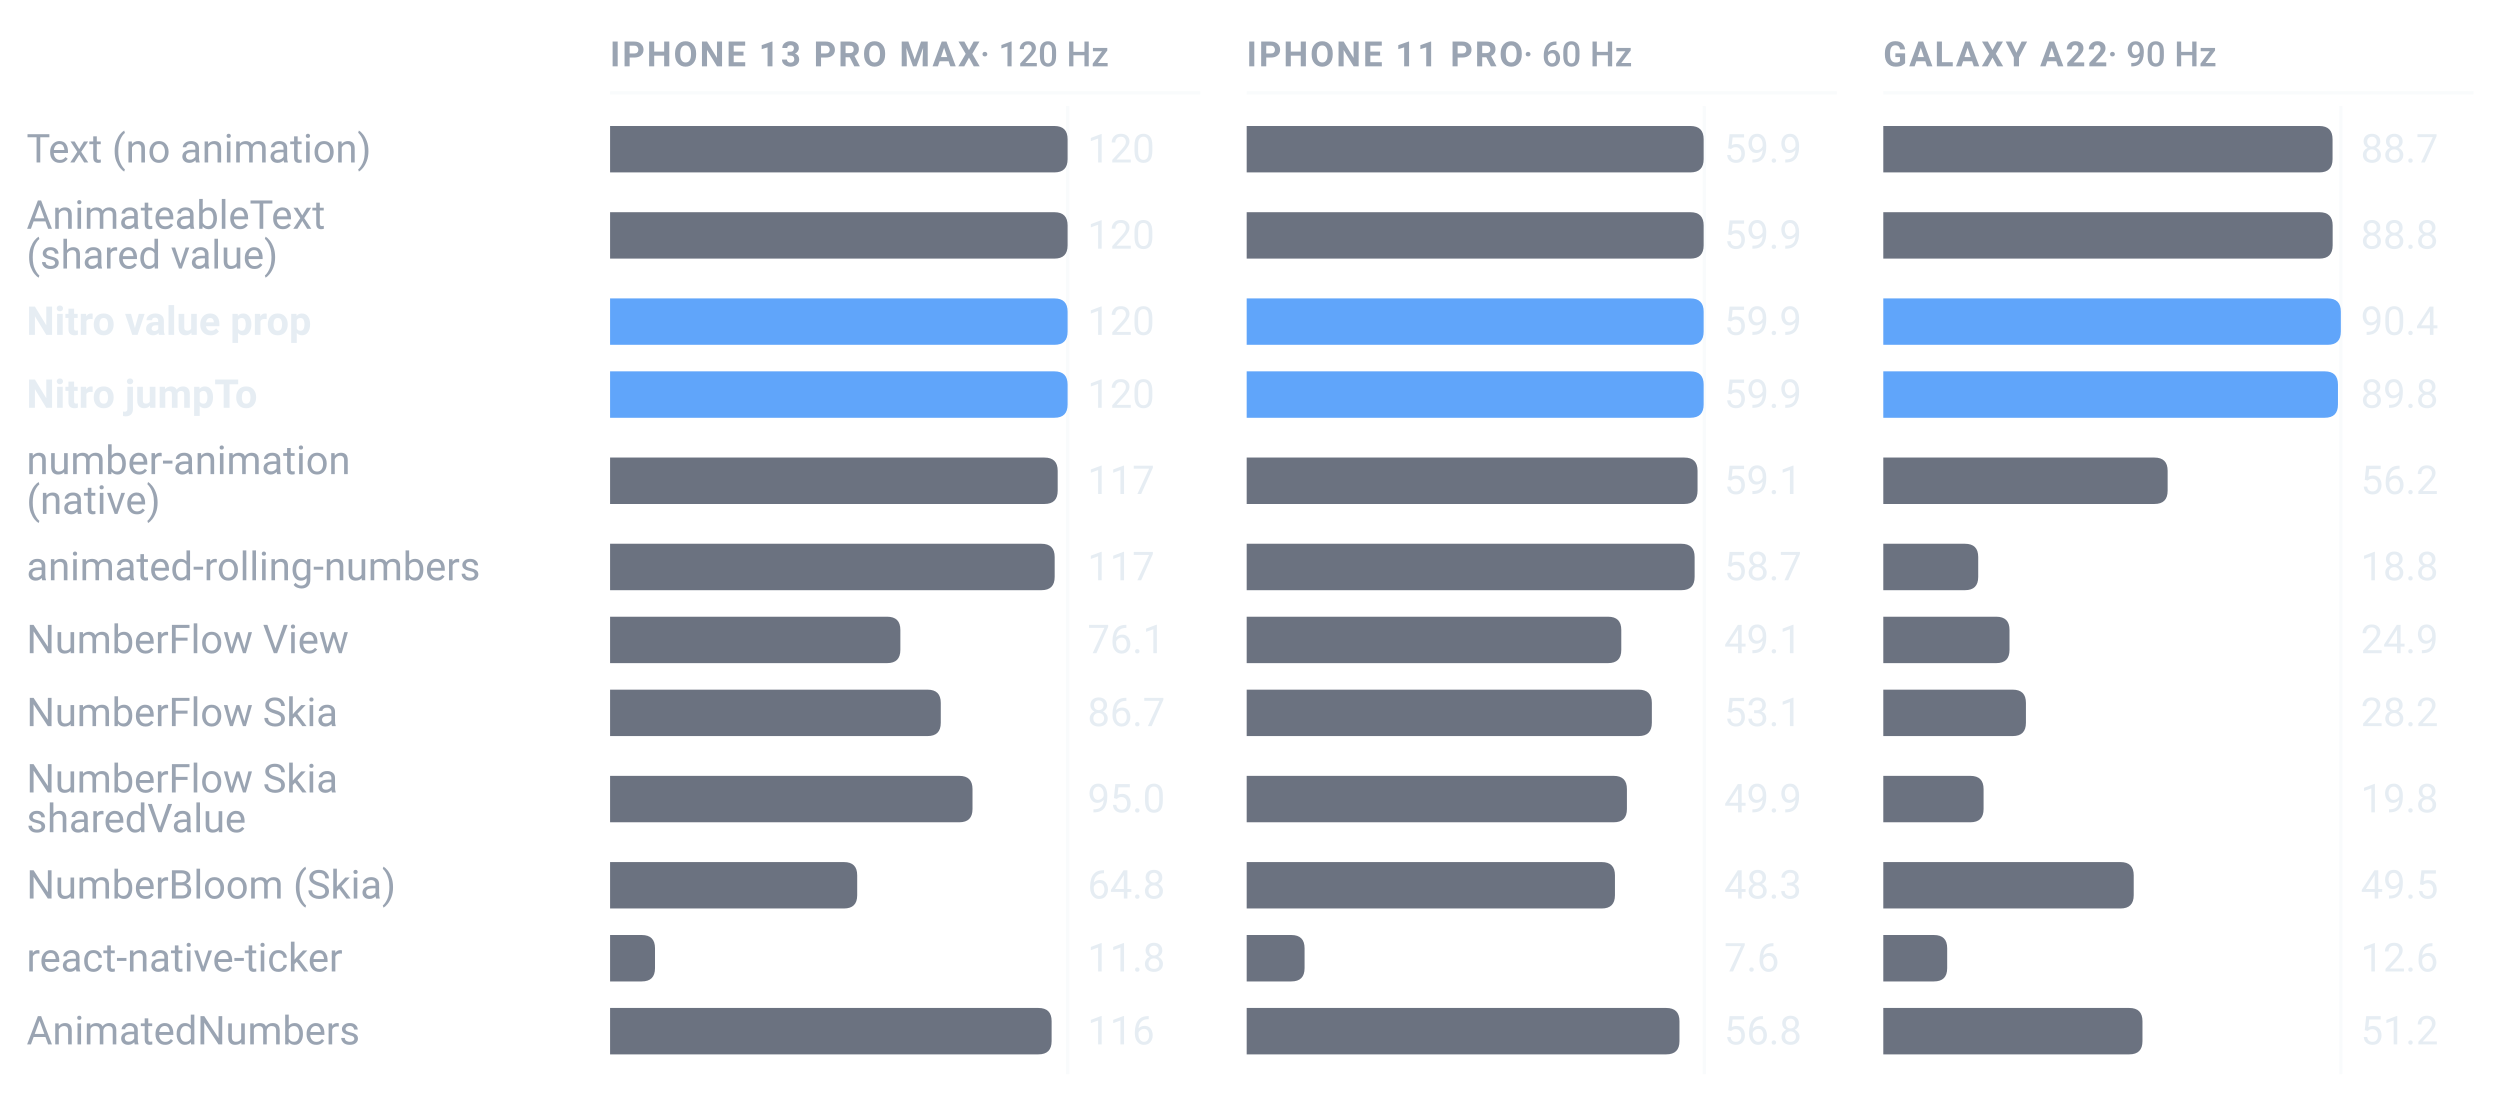
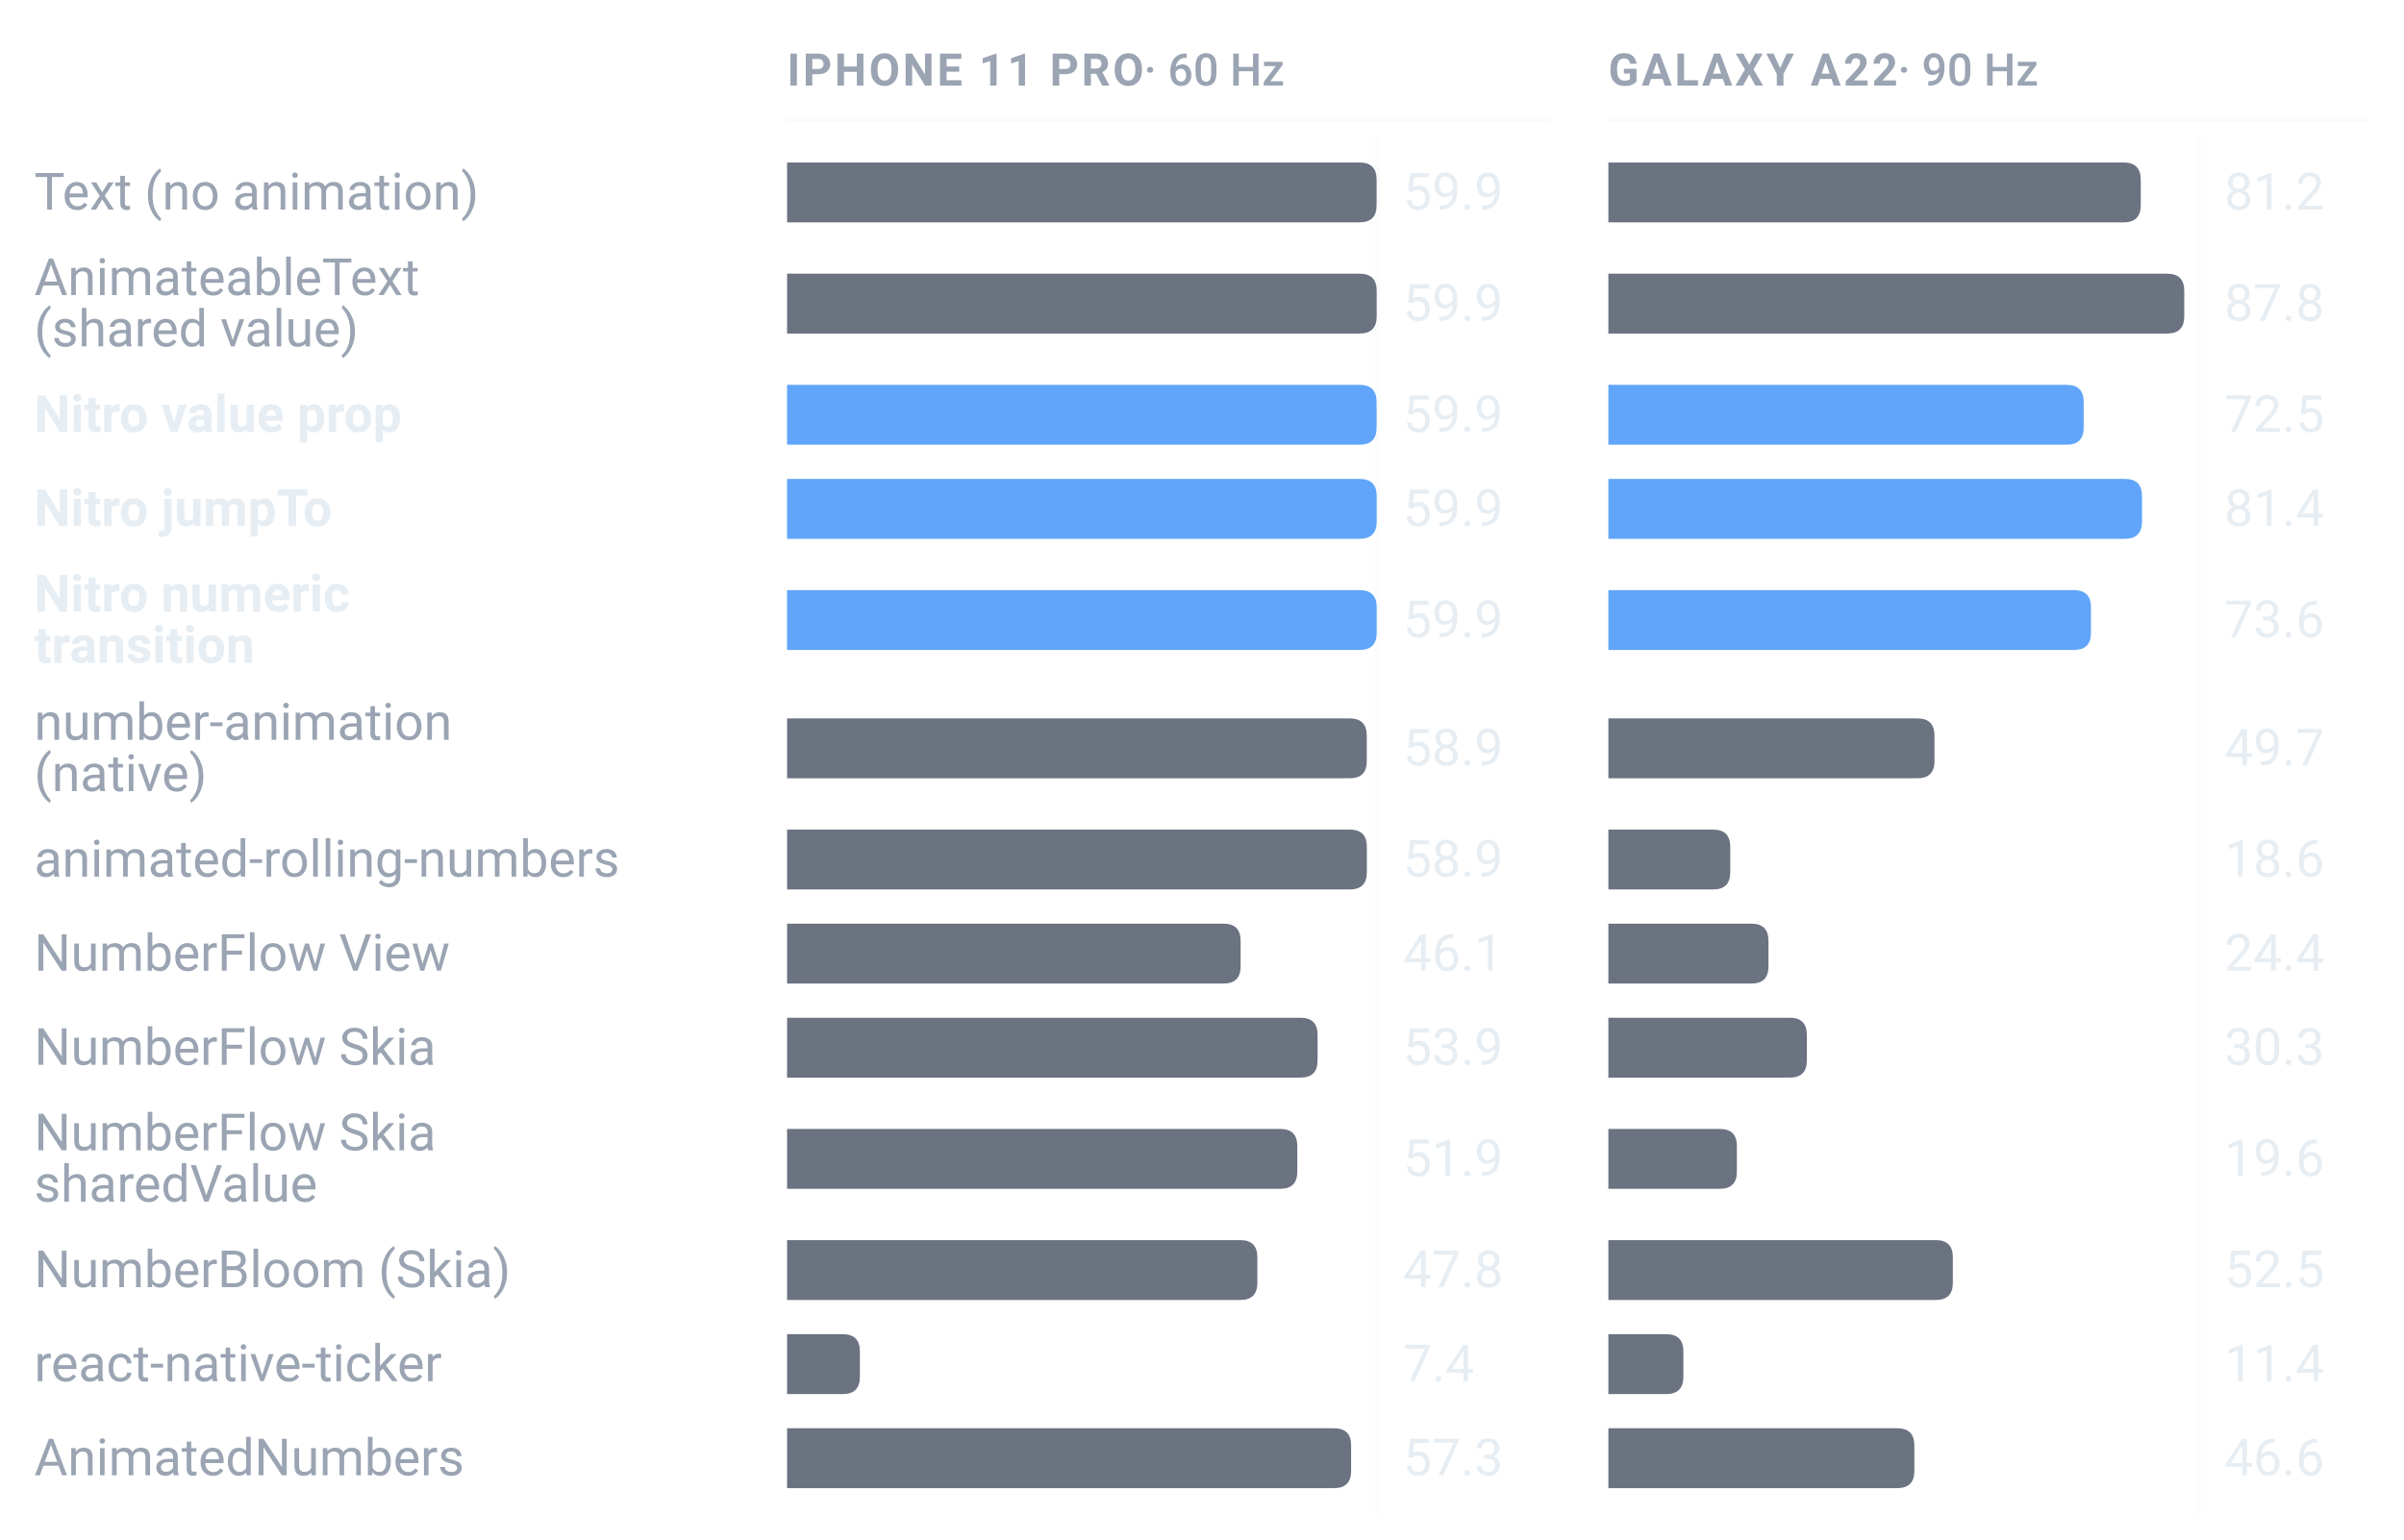
- <svg xmlns="http://www.w3.org/2000/svg" width="754" height="330" viewBox="0 0 754 330" font-family="-apple-system, BlinkMacSystemFont, 'Segoe UI', Roboto, 'Helvetica Neue', Arial, sans-serif" font-size="12">
+ <svg xmlns="http://www.w3.org/2000/svg" width="562" height="360" viewBox="0 0 562 360" font-family="-apple-system, BlinkMacSystemFont, 'Segoe UI', Roboto, 'Helvetica Neue', Arial, sans-serif" font-size="12">
  <style>text{fill:#e6edf3} .m{fill:#9aa4b2} .h{font-size:10.5px;font-weight:650;letter-spacing:.06em;fill:#9aa4b2} .hz{font-weight:500;letter-spacing:0} .o{font-weight:600} .v{font-variant-numeric:tabular-nums}</style>
-   <text class="h" x="184" y="20">IPHONE 13 PRO MAX<tspan class="hz"> · 120 Hz</tspan>
+   <text class="h" x="184" y="20">IPHONE 11 PRO<tspan class="hz"> · 60 Hz</tspan>
  </text>
  <line x1="184" y1="28" x2="362" y2="28" stroke="rgba(230,237,243,0.22)" stroke-width="1" />
-   <line x1="322" y1="32" x2="322" y2="324" stroke="rgba(230,237,243,0.22)" stroke-width="1" />
-   <text class="h" x="376" y="20">IPHONE 11 PRO<tspan class="hz"> · 60 Hz</tspan>
+   <line x1="322" y1="32" x2="322" y2="354" stroke="rgba(230,237,243,0.22)" stroke-width="1" />
+   <text class="h" x="376" y="20">GALAXY A22<tspan class="hz"> · 90 Hz</tspan>
  </text>
  <line x1="376" y1="28" x2="554" y2="28" stroke="rgba(230,237,243,0.22)" stroke-width="1" />
-   <line x1="514" y1="32" x2="514" y2="324" stroke="rgba(230,237,243,0.22)" stroke-width="1" />
-   <text class="h" x="568" y="20">GALAXY A22<tspan class="hz"> · 90 Hz</tspan>
+   <line x1="514" y1="32" x2="514" y2="354" stroke="rgba(230,237,243,0.22)" stroke-width="1" />
+   <text class="m" x="8" y="49">Text (no animation)</text>
+   <path fill="#6b7280" d="M184 38 H317.82 Q321.82 38 321.82 42 V48 Q321.82 52 317.82 52 H184 Z">
+     <animate attributeName="d" from="M184 38 H184 Q184 38 184 38 V52 Q184 52 184 52 H184 Z" to="M184 38 H317.82 Q321.82 38 321.82 42 V48 Q321.82 52 317.82 52 H184 Z" dur="0.8s" begin="0.00s" fill="freeze" calcMode="spline" keySplines="0.2 0.7 0.2 1" />
+   </path>
+   <text class="v" x="328" y="49">59.9<animate attributeName="opacity" from="0" to="1" dur="0.5s" begin="0.00s" fill="freeze" />
  </text>
-   <line x1="568" y1="28" x2="746" y2="28" stroke="rgba(230,237,243,0.22)" stroke-width="1" />
-   <line x1="706" y1="32" x2="706" y2="324" stroke="rgba(230,237,243,0.22)" stroke-width="1" />
-   <text class="m" x="8" y="49">Text (no animation)</text>
-   <path fill="#6b7280" d="M184 38 H317.99 Q321.99 38 321.99 42 V48 Q321.99 52 317.99 52 H184 Z">
-     <animate attributeName="d" from="M184 38 H184 Q184 38 184 38 V52 Q184 52 184 52 H184 Z" to="M184 38 H317.99 Q321.99 38 321.99 42 V48 Q321.99 52 317.99 52 H184 Z" dur="0.8s" begin="0.00s" fill="freeze" calcMode="spline" keySplines="0.2 0.7 0.2 1" />
+   <path fill="#6b7280" d="M376 38 H496.46 Q500.46 38 500.46 42 V48 Q500.46 52 496.46 52 H376 Z">
+     <animate attributeName="d" from="M376 38 H376 Q376 38 376 38 V52 Q376 52 376 52 H376 Z" to="M376 38 H496.46 Q500.46 38 500.46 42 V48 Q500.46 52 496.46 52 H376 Z" dur="0.8s" begin="0.00s" fill="freeze" calcMode="spline" keySplines="0.2 0.7 0.2 1" />
  </path>
-   <text class="v" x="328" y="49">120<animate attributeName="opacity" from="0" to="1" dur="0.5s" begin="0.00s" fill="freeze" />
-   </text>
-   <path fill="#6b7280" d="M376 38 H509.82 Q513.82 38 513.82 42 V48 Q513.82 52 509.82 52 H376 Z">
-     <animate attributeName="d" from="M376 38 H376 Q376 38 376 38 V52 Q376 52 376 52 H376 Z" to="M376 38 H509.82 Q513.82 38 513.82 42 V48 Q513.82 52 509.82 52 H376 Z" dur="0.8s" begin="0.00s" fill="freeze" calcMode="spline" keySplines="0.2 0.7 0.2 1" />
-   </path>
-   <text class="v" x="520" y="49">59.9<animate attributeName="opacity" from="0" to="1" dur="0.5s" begin="0.00s" fill="freeze" />
-   </text>
-   <path fill="#6b7280" d="M568 38 H699.5 Q703.5 38 703.5 42 V48 Q703.5 52 699.5 52 H568 Z">
-     <animate attributeName="d" from="M568 38 H568 Q568 38 568 38 V52 Q568 52 568 52 H568 Z" to="M568 38 H699.5 Q703.5 38 703.5 42 V48 Q703.5 52 699.5 52 H568 Z" dur="0.8s" begin="0.00s" fill="freeze" calcMode="spline" keySplines="0.2 0.7 0.2 1" />
-   </path>
-   <text class="v" x="712" y="49">88.7<animate attributeName="opacity" from="0" to="1" dur="0.5s" begin="0.00s" fill="freeze" />
+   <text class="v" x="520" y="49">81.2<animate attributeName="opacity" from="0" to="1" dur="0.5s" begin="0.00s" fill="freeze" />
  </text>
  <text class="m" x="8" y="69">AnimateableText<tspan x="8" dy="12">(shared value)</tspan>
  </text>
-   <path fill="#6b7280" d="M184 64 H317.99 Q321.99 64 321.99 68 V74 Q321.99 78 317.99 78 H184 Z">
-     <animate attributeName="d" from="M184 64 H184 Q184 64 184 64 V78 Q184 78 184 78 H184 Z" to="M184 64 H317.99 Q321.99 64 321.99 68 V74 Q321.99 78 317.99 78 H184 Z" dur="0.8s" begin="0.04s" fill="freeze" calcMode="spline" keySplines="0.2 0.7 0.2 1" />
+   <path fill="#6b7280" d="M184 64 H317.84 Q321.84 64 321.84 68 V74 Q321.84 78 317.84 78 H184 Z">
+     <animate attributeName="d" from="M184 64 H184 Q184 64 184 64 V78 Q184 78 184 78 H184 Z" to="M184 64 H317.84 Q321.84 64 321.84 68 V74 Q321.84 78 317.84 78 H184 Z" dur="0.8s" begin="0.04s" fill="freeze" calcMode="spline" keySplines="0.2 0.7 0.2 1" />
  </path>
-   <text class="v" x="328" y="75">120<animate attributeName="opacity" from="0" to="1" dur="0.5s" begin="0.04s" fill="freeze" />
+   <text class="v" x="328" y="75">59.9<animate attributeName="opacity" from="0" to="1" dur="0.5s" begin="0.04s" fill="freeze" />
  </text>
-   <path fill="#6b7280" d="M376 64 H509.82 Q513.82 64 513.82 68 V74 Q513.82 78 509.82 78 H376 Z">
-     <animate attributeName="d" from="M376 64 H376 Q376 64 376 64 V78 Q376 78 376 78 H376 Z" to="M376 64 H509.82 Q513.82 64 513.82 68 V74 Q513.82 78 509.82 78 H376 Z" dur="0.8s" begin="0.04s" fill="freeze" calcMode="spline" keySplines="0.2 0.7 0.2 1" />
+   <path fill="#6b7280" d="M376 64 H506.63 Q510.63 64 510.63 68 V74 Q510.63 78 506.63 78 H376 Z">
+     <animate attributeName="d" from="M376 64 H376 Q376 64 376 64 V78 Q376 78 376 78 H376 Z" to="M376 64 H506.63 Q510.63 64 510.63 68 V74 Q510.63 78 506.63 78 H376 Z" dur="0.8s" begin="0.04s" fill="freeze" calcMode="spline" keySplines="0.2 0.7 0.2 1" />
  </path>
-   <text class="v" x="520" y="75">59.9<animate attributeName="opacity" from="0" to="1" dur="0.5s" begin="0.04s" fill="freeze" />
-   </text>
-   <path fill="#6b7280" d="M568 64 H699.53 Q703.53 64 703.53 68 V74 Q703.53 78 699.53 78 H568 Z">
-     <animate attributeName="d" from="M568 64 H568 Q568 64 568 64 V78 Q568 78 568 78 H568 Z" to="M568 64 H699.53 Q703.53 64 703.53 68 V74 Q703.53 78 699.53 78 H568 Z" dur="0.8s" begin="0.04s" fill="freeze" calcMode="spline" keySplines="0.2 0.7 0.2 1" />
-   </path>
-   <text class="v" x="712" y="75">88.8<animate attributeName="opacity" from="0" to="1" dur="0.5s" begin="0.04s" fill="freeze" />
+   <text class="v" x="520" y="75">87.8<animate attributeName="opacity" from="0" to="1" dur="0.5s" begin="0.04s" fill="freeze" />
  </text>
  <text class="o" x="8" y="101">Nitro value prop</text>
-   <path fill="#60a5fa" d="M184 90 H317.99 Q321.99 90 321.99 94 V100 Q321.99 104 317.99 104 H184 Z">
-     <animate attributeName="d" from="M184 90 H184 Q184 90 184 90 V104 Q184 104 184 104 H184 Z" to="M184 90 H317.99 Q321.99 90 321.99 94 V100 Q321.99 104 317.99 104 H184 Z" dur="0.8s" begin="0.08s" fill="freeze" calcMode="spline" keySplines="0.2 0.7 0.2 1" />
+   <path fill="#60a5fa" d="M184 90 H317.82 Q321.82 90 321.82 94 V100 Q321.82 104 317.82 104 H184 Z">
+     <animate attributeName="d" from="M184 90 H184 Q184 90 184 90 V104 Q184 104 184 104 H184 Z" to="M184 90 H317.82 Q321.82 90 321.82 94 V100 Q321.82 104 317.82 104 H184 Z" dur="0.8s" begin="0.08s" fill="freeze" calcMode="spline" keySplines="0.2 0.7 0.2 1" />
  </path>
-   <text class="v" x="328" y="101">120<animate attributeName="opacity" from="0" to="1" dur="0.5s" begin="0.08s" fill="freeze" />
+   <text class="v" x="328" y="101">59.9<animate attributeName="opacity" from="0" to="1" dur="0.5s" begin="0.08s" fill="freeze" />
  </text>
-   <path fill="#60a5fa" d="M376 90 H509.82 Q513.82 90 513.82 94 V100 Q513.82 104 509.82 104 H376 Z">
-     <animate attributeName="d" from="M376 90 H376 Q376 90 376 90 V104 Q376 104 376 104 H376 Z" to="M376 90 H509.82 Q513.82 90 513.82 94 V100 Q513.82 104 509.82 104 H376 Z" dur="0.8s" begin="0.08s" fill="freeze" calcMode="spline" keySplines="0.2 0.7 0.2 1" />
+   <path fill="#60a5fa" d="M376 90 H483.12 Q487.12 90 487.12 94 V100 Q487.12 104 483.12 104 H376 Z">
+     <animate attributeName="d" from="M376 90 H376 Q376 90 376 90 V104 Q376 104 376 104 H376 Z" to="M376 90 H483.12 Q487.12 90 487.12 94 V100 Q487.12 104 483.12 104 H376 Z" dur="0.8s" begin="0.08s" fill="freeze" calcMode="spline" keySplines="0.2 0.7 0.2 1" />
  </path>
-   <text class="v" x="520" y="101">59.9<animate attributeName="opacity" from="0" to="1" dur="0.5s" begin="0.08s" fill="freeze" />
-   </text>
-   <path fill="#60a5fa" d="M568 90 H702 Q706 90 706 94 V100 Q706 104 702 104 H568 Z">
-     <animate attributeName="d" from="M568 90 H568 Q568 90 568 90 V104 Q568 104 568 104 H568 Z" to="M568 90 H702 Q706 90 706 94 V100 Q706 104 702 104 H568 Z" dur="0.8s" begin="0.08s" fill="freeze" calcMode="spline" keySplines="0.2 0.7 0.2 1" />
-   </path>
-   <text class="v" x="712" y="101">90.4<animate attributeName="opacity" from="0" to="1" dur="0.5s" begin="0.08s" fill="freeze" />
+   <text class="v" x="520" y="101">72.5<animate attributeName="opacity" from="0" to="1" dur="0.5s" begin="0.08s" fill="freeze" />
  </text>
  <text class="o" x="8" y="123">Nitro jumpTo</text>
-   <path fill="#60a5fa" d="M184 112 H317.99 Q321.99 112 321.99 116 V122 Q321.99 126 317.99 126 H184 Z">
-     <animate attributeName="d" from="M184 112 H184 Q184 112 184 112 V126 Q184 126 184 126 H184 Z" to="M184 112 H317.99 Q321.99 112 321.99 116 V122 Q321.99 126 317.99 126 H184 Z" dur="0.8s" begin="0.12s" fill="freeze" calcMode="spline" keySplines="0.2 0.7 0.2 1" />
+   <path fill="#60a5fa" d="M184 112 H317.84 Q321.84 112 321.84 116 V122 Q321.84 126 317.84 126 H184 Z">
+     <animate attributeName="d" from="M184 112 H184 Q184 112 184 112 V126 Q184 126 184 126 H184 Z" to="M184 112 H317.84 Q321.84 112 321.84 116 V122 Q321.84 126 317.84 126 H184 Z" dur="0.8s" begin="0.12s" fill="freeze" calcMode="spline" keySplines="0.2 0.7 0.2 1" />
  </path>
-   <text class="v" x="328" y="123">120<animate attributeName="opacity" from="0" to="1" dur="0.5s" begin="0.12s" fill="freeze" />
+   <text class="v" x="328" y="123">59.9<animate attributeName="opacity" from="0" to="1" dur="0.5s" begin="0.12s" fill="freeze" />
  </text>
-   <path fill="#60a5fa" d="M376 112 H509.82 Q513.82 112 513.82 116 V122 Q513.82 126 509.82 126 H376 Z">
-     <animate attributeName="d" from="M376 112 H376 Q376 112 376 112 V126 Q376 126 376 126 H376 Z" to="M376 112 H509.82 Q513.82 112 513.82 116 V122 Q513.82 126 509.82 126 H376 Z" dur="0.8s" begin="0.12s" fill="freeze" calcMode="spline" keySplines="0.2 0.7 0.2 1" />
+   <path fill="#60a5fa" d="M376 112 H496.75 Q500.75 112 500.75 116 V122 Q500.75 126 496.75 126 H376 Z">
+     <animate attributeName="d" from="M376 112 H376 Q376 112 376 112 V126 Q376 126 376 126 H376 Z" to="M376 112 H496.75 Q500.75 112 500.75 116 V122 Q500.75 126 496.75 126 H376 Z" dur="0.8s" begin="0.12s" fill="freeze" calcMode="spline" keySplines="0.2 0.7 0.2 1" />
  </path>
-   <text class="v" x="520" y="123">59.9<animate attributeName="opacity" from="0" to="1" dur="0.5s" begin="0.12s" fill="freeze" />
+   <text class="v" x="520" y="123">81.4<animate attributeName="opacity" from="0" to="1" dur="0.5s" begin="0.12s" fill="freeze" />
  </text>
-   <path fill="#60a5fa" d="M568 112 H701.13 Q705.13 112 705.13 116 V122 Q705.13 126 701.13 126 H568 Z">
-     <animate attributeName="d" from="M568 112 H568 Q568 112 568 112 V126 Q568 126 568 126 H568 Z" to="M568 112 H701.13 Q705.13 112 705.13 116 V122 Q705.13 126 701.13 126 H568 Z" dur="0.8s" begin="0.12s" fill="freeze" calcMode="spline" keySplines="0.2 0.7 0.2 1" />
+   <text class="o" x="8" y="143">Nitro numeric<tspan x="8" dy="12">transition</tspan>
+   </text>
+   <path fill="#60a5fa" d="M184 138 H317.84 Q321.84 138 321.84 142 V148 Q321.84 152 317.84 152 H184 Z">
+     <animate attributeName="d" from="M184 138 H184 Q184 138 184 138 V152 Q184 152 184 152 H184 Z" to="M184 138 H317.84 Q321.84 138 321.84 142 V148 Q321.84 152 317.84 152 H184 Z" dur="0.8s" begin="0.16s" fill="freeze" calcMode="spline" keySplines="0.2 0.7 0.2 1" />
  </path>
-   <text class="v" x="712" y="123">89.8<animate attributeName="opacity" from="0" to="1" dur="0.5s" begin="0.12s" fill="freeze" />
+   <text class="v" x="328" y="149">59.9<animate attributeName="opacity" from="0" to="1" dur="0.5s" begin="0.16s" fill="freeze" />
  </text>
-   <text class="m" x="8" y="143">number-animation<tspan x="8" dy="12">(native)</tspan>
+   <path fill="#60a5fa" d="M376 138 H484.82 Q488.82 138 488.82 142 V148 Q488.82 152 484.82 152 H376 Z">
+     <animate attributeName="d" from="M376 138 H376 Q376 138 376 138 V152 Q376 152 376 152 H376 Z" to="M376 138 H484.82 Q488.82 138 488.82 142 V148 Q488.82 152 484.82 152 H376 Z" dur="0.8s" begin="0.16s" fill="freeze" calcMode="spline" keySplines="0.2 0.7 0.2 1" />
+   </path>
+   <text class="v" x="520" y="149">73.6<animate attributeName="opacity" from="0" to="1" dur="0.5s" begin="0.16s" fill="freeze" />
  </text>
-   <path fill="#6b7280" d="M184 138 H315 Q319 138 319 142 V148 Q319 152 315 152 H184 Z">
-     <animate attributeName="d" from="M184 138 H184 Q184 138 184 138 V152 Q184 152 184 152 H184 Z" to="M184 138 H315 Q319 138 319 142 V148 Q319 152 315 152 H184 Z" dur="0.8s" begin="0.16s" fill="freeze" calcMode="spline" keySplines="0.2 0.7 0.2 1" />
+   <text class="m" x="8" y="173">number-animation<tspan x="8" dy="12">(native)</tspan>
+   </text>
+   <path fill="#6b7280" d="M184 168 H315.52 Q319.52 168 319.52 172 V178 Q319.52 182 315.52 182 H184 Z">
+     <animate attributeName="d" from="M184 168 H184 Q184 168 184 168 V182 Q184 182 184 182 H184 Z" to="M184 168 H315.52 Q319.52 168 319.52 172 V178 Q319.52 182 315.52 182 H184 Z" dur="0.8s" begin="0.20s" fill="freeze" calcMode="spline" keySplines="0.2 0.7 0.2 1" />
  </path>
-   <text class="v" x="328" y="149">117<animate attributeName="opacity" from="0" to="1" dur="0.5s" begin="0.16s" fill="freeze" />
+   <text class="v" x="328" y="179">58.9<animate attributeName="opacity" from="0" to="1" dur="0.5s" begin="0.20s" fill="freeze" />
  </text>
-   <path fill="#6b7280" d="M376 138 H507.98 Q511.98 138 511.98 142 V148 Q511.98 152 507.98 152 H376 Z">
-     <animate attributeName="d" from="M376 138 H376 Q376 138 376 138 V152 Q376 152 376 152 H376 Z" to="M376 138 H507.98 Q511.98 138 511.98 142 V148 Q511.98 152 507.98 152 H376 Z" dur="0.8s" begin="0.16s" fill="freeze" calcMode="spline" keySplines="0.2 0.7 0.2 1" />
+   <path fill="#6b7280" d="M376 168 H448.24 Q452.24 168 452.24 172 V178 Q452.24 182 448.24 182 H376 Z">
+     <animate attributeName="d" from="M376 168 H376 Q376 168 376 168 V182 Q376 182 376 182 H376 Z" to="M376 168 H448.24 Q452.24 168 452.24 172 V178 Q452.24 182 448.24 182 H376 Z" dur="0.8s" begin="0.20s" fill="freeze" calcMode="spline" keySplines="0.2 0.7 0.2 1" />
  </path>
-   <text class="v" x="520" y="149">59.1<animate attributeName="opacity" from="0" to="1" dur="0.5s" begin="0.16s" fill="freeze" />
+   <text class="v" x="520" y="179">49.7<animate attributeName="opacity" from="0" to="1" dur="0.5s" begin="0.20s" fill="freeze" />
  </text>
-   <path fill="#6b7280" d="M568 138 H649.76 Q653.76 138 653.76 142 V148 Q653.76 152 649.76 152 H568 Z">
-     <animate attributeName="d" from="M568 138 H568 Q568 138 568 138 V152 Q568 152 568 152 H568 Z" to="M568 138 H649.76 Q653.76 138 653.76 142 V148 Q653.76 152 649.76 152 H568 Z" dur="0.8s" begin="0.16s" fill="freeze" calcMode="spline" keySplines="0.2 0.7 0.2 1" />
+   <text class="m" x="8" y="205">animated-rolling-numbers</text>
+   <path fill="#6b7280" d="M184 194 H315.54 Q319.54 194 319.54 198 V204 Q319.54 208 315.54 208 H184 Z">
+     <animate attributeName="d" from="M184 194 H184 Q184 194 184 194 V208 Q184 208 184 208 H184 Z" to="M184 194 H315.54 Q319.54 194 319.54 198 V204 Q319.54 208 315.54 208 H184 Z" dur="0.8s" begin="0.24s" fill="freeze" calcMode="spline" keySplines="0.2 0.7 0.2 1" />
  </path>
-   <text class="v" x="712" y="149">56.2<animate attributeName="opacity" from="0" to="1" dur="0.5s" begin="0.16s" fill="freeze" />
+   <text class="v" x="328" y="205">58.9<animate attributeName="opacity" from="0" to="1" dur="0.5s" begin="0.24s" fill="freeze" />
  </text>
-   <text class="m" x="8" y="175">animated-rolling-numbers</text>
-   <path fill="#6b7280" d="M184 164 H314.09 Q318.09 164 318.09 168 V174 Q318.09 178 314.09 178 H184 Z">
-     <animate attributeName="d" from="M184 164 H184 Q184 164 184 164 V178 Q184 178 184 178 H184 Z" to="M184 164 H314.09 Q318.09 164 318.09 168 V174 Q318.09 178 314.09 178 H184 Z" dur="0.8s" begin="0.20s" fill="freeze" calcMode="spline" keySplines="0.2 0.7 0.2 1" />
+   <path fill="#6b7280" d="M376 194 H400.49 Q404.49 194 404.49 198 V204 Q404.49 208 400.49 208 H376 Z">
+     <animate attributeName="d" from="M376 194 H376 Q376 194 376 194 V208 Q376 208 376 208 H376 Z" to="M376 194 H400.49 Q404.49 194 404.49 198 V204 Q404.49 208 400.49 208 H376 Z" dur="0.8s" begin="0.24s" fill="freeze" calcMode="spline" keySplines="0.2 0.7 0.2 1" />
  </path>
-   <text class="v" x="328" y="175">117<animate attributeName="opacity" from="0" to="1" dur="0.5s" begin="0.20s" fill="freeze" />
+   <text class="v" x="520" y="205">18.6<animate attributeName="opacity" from="0" to="1" dur="0.5s" begin="0.24s" fill="freeze" />
  </text>
-   <path fill="#6b7280" d="M376 164 H507.1 Q511.1 164 511.1 168 V174 Q511.1 178 507.1 178 H376 Z">
-     <animate attributeName="d" from="M376 164 H376 Q376 164 376 164 V178 Q376 178 376 178 H376 Z" to="M376 164 H507.1 Q511.1 164 511.1 168 V174 Q511.1 178 507.1 178 H376 Z" dur="0.8s" begin="0.20s" fill="freeze" calcMode="spline" keySplines="0.2 0.7 0.2 1" />
+   <text class="m" x="8" y="227">NumberFlow View</text>
+   <path fill="#6b7280" d="M184 216 H286.03 Q290.03 216 290.03 220 V226 Q290.03 230 286.03 230 H184 Z">
+     <animate attributeName="d" from="M184 216 H184 Q184 216 184 216 V230 Q184 230 184 230 H184 Z" to="M184 216 H286.03 Q290.03 216 290.03 220 V226 Q290.03 230 286.03 230 H184 Z" dur="0.8s" begin="0.28s" fill="freeze" calcMode="spline" keySplines="0.2 0.7 0.2 1" />
  </path>
-   <text class="v" x="520" y="175">58.7<animate attributeName="opacity" from="0" to="1" dur="0.5s" begin="0.20s" fill="freeze" />
+   <text class="v" x="328" y="227">46.1<animate attributeName="opacity" from="0" to="1" dur="0.5s" begin="0.28s" fill="freeze" />
  </text>
-   <path fill="#6b7280" d="M568 164 H592.63 Q596.63 164 596.63 168 V174 Q596.63 178 592.63 178 H568 Z">
-     <animate attributeName="d" from="M568 164 H568 Q568 164 568 164 V178 Q568 178 568 178 H568 Z" to="M568 164 H592.63 Q596.63 164 596.63 168 V174 Q596.63 178 592.63 178 H568 Z" dur="0.8s" begin="0.20s" fill="freeze" calcMode="spline" keySplines="0.2 0.7 0.2 1" />
+   <path fill="#6b7280" d="M376 216 H409.43 Q413.43 216 413.43 220 V226 Q413.43 230 409.43 230 H376 Z">
+     <animate attributeName="d" from="M376 216 H376 Q376 216 376 216 V230 Q376 230 376 230 H376 Z" to="M376 216 H409.43 Q413.43 216 413.43 220 V226 Q413.43 230 409.43 230 H376 Z" dur="0.8s" begin="0.28s" fill="freeze" calcMode="spline" keySplines="0.2 0.7 0.2 1" />
  </path>
-   <text class="v" x="712" y="175">18.8<animate attributeName="opacity" from="0" to="1" dur="0.5s" begin="0.20s" fill="freeze" />
+   <text class="v" x="520" y="227">24.4<animate attributeName="opacity" from="0" to="1" dur="0.5s" begin="0.28s" fill="freeze" />
  </text>
-   <text class="m" x="8" y="197">NumberFlow View</text>
-   <path fill="#6b7280" d="M184 186 H267.55 Q271.55 186 271.55 190 V196 Q271.55 200 267.55 200 H184 Z">
-     <animate attributeName="d" from="M184 186 H184 Q184 186 184 186 V200 Q184 200 184 200 H184 Z" to="M184 186 H267.55 Q271.55 186 271.55 190 V196 Q271.55 200 267.55 200 H184 Z" dur="0.8s" begin="0.24s" fill="freeze" calcMode="spline" keySplines="0.2 0.7 0.2 1" />
+   <text class="m" x="8" y="249">NumberFlow Skia</text>
+   <path fill="#6b7280" d="M184 238 H304.02 Q308.02 238 308.02 242 V248 Q308.02 252 304.02 252 H184 Z">
+     <animate attributeName="d" from="M184 238 H184 Q184 238 184 238 V252 Q184 252 184 252 H184 Z" to="M184 238 H304.02 Q308.02 238 308.02 242 V248 Q308.02 252 304.02 252 H184 Z" dur="0.8s" begin="0.32s" fill="freeze" calcMode="spline" keySplines="0.2 0.7 0.2 1" />
  </path>
-   <text class="v" x="328" y="197">76.1<animate attributeName="opacity" from="0" to="1" dur="0.5s" begin="0.24s" fill="freeze" />
+   <text class="v" x="328" y="249">53.9<animate attributeName="opacity" from="0" to="1" dur="0.5s" begin="0.32s" fill="freeze" />
  </text>
-   <path fill="#6b7280" d="M376 186 H484.98 Q488.98 186 488.98 190 V196 Q488.98 200 484.98 200 H376 Z">
-     <animate attributeName="d" from="M376 186 H376 Q376 186 376 186 V200 Q376 200 376 200 H376 Z" to="M376 186 H484.98 Q488.98 186 488.98 190 V196 Q488.98 200 484.98 200 H376 Z" dur="0.8s" begin="0.24s" fill="freeze" calcMode="spline" keySplines="0.2 0.7 0.2 1" />
+   <path fill="#6b7280" d="M376 238 H418.4 Q422.4 238 422.4 242 V248 Q422.4 252 418.4 252 H376 Z">
+     <animate attributeName="d" from="M376 238 H376 Q376 238 376 238 V252 Q376 252 376 252 H376 Z" to="M376 238 H418.4 Q422.4 238 422.4 242 V248 Q422.4 252 418.4 252 H376 Z" dur="0.8s" begin="0.32s" fill="freeze" calcMode="spline" keySplines="0.2 0.7 0.2 1" />
  </path>
-   <text class="v" x="520" y="197">49.1<animate attributeName="opacity" from="0" to="1" dur="0.5s" begin="0.24s" fill="freeze" />
+   <text class="v" x="520" y="249">30.3<animate attributeName="opacity" from="0" to="1" dur="0.5s" begin="0.32s" fill="freeze" />
  </text>
-   <path fill="#6b7280" d="M568 186 H602.07 Q606.07 186 606.07 190 V196 Q606.07 200 602.07 200 H568 Z">
-     <animate attributeName="d" from="M568 186 H568 Q568 186 568 186 V200 Q568 200 568 200 H568 Z" to="M568 186 H602.07 Q606.07 186 606.07 190 V196 Q606.07 200 602.07 200 H568 Z" dur="0.8s" begin="0.24s" fill="freeze" calcMode="spline" keySplines="0.2 0.7 0.2 1" />
+   <text class="m" x="8" y="269">NumberFlow Skia<tspan x="8" dy="12">sharedValue</tspan>
+   </text>
+   <path fill="#6b7280" d="M184 264 H299.28 Q303.28 264 303.28 268 V274 Q303.28 278 299.28 278 H184 Z">
+     <animate attributeName="d" from="M184 264 H184 Q184 264 184 264 V278 Q184 278 184 278 H184 Z" to="M184 264 H299.28 Q303.28 264 303.28 268 V274 Q303.28 278 299.28 278 H184 Z" dur="0.8s" begin="0.36s" fill="freeze" calcMode="spline" keySplines="0.2 0.7 0.2 1" />
  </path>
-   <text class="v" x="712" y="197">24.9<animate attributeName="opacity" from="0" to="1" dur="0.5s" begin="0.24s" fill="freeze" />
+   <text class="v" x="328" y="275">51.9<animate attributeName="opacity" from="0" to="1" dur="0.5s" begin="0.36s" fill="freeze" />
  </text>
-   <text class="m" x="8" y="219">NumberFlow Skia</text>
-   <path fill="#6b7280" d="M184 208 H279.74 Q283.74 208 283.74 212 V218 Q283.74 222 279.74 222 H184 Z">
-     <animate attributeName="d" from="M184 208 H184 Q184 208 184 208 V222 Q184 222 184 222 H184 Z" to="M184 208 H279.74 Q283.74 208 283.74 212 V218 Q283.74 222 279.74 222 H184 Z" dur="0.8s" begin="0.28s" fill="freeze" calcMode="spline" keySplines="0.2 0.7 0.2 1" />
+   <path fill="#6b7280" d="M376 264 H402.04 Q406.04 264 406.04 268 V274 Q406.04 278 402.04 278 H376 Z">
+     <animate attributeName="d" from="M376 264 H376 Q376 264 376 264 V278 Q376 278 376 278 H376 Z" to="M376 264 H402.04 Q406.04 264 406.04 268 V274 Q406.04 278 402.04 278 H376 Z" dur="0.8s" begin="0.36s" fill="freeze" calcMode="spline" keySplines="0.2 0.7 0.2 1" />
  </path>
-   <text class="v" x="328" y="219">86.7<animate attributeName="opacity" from="0" to="1" dur="0.5s" begin="0.28s" fill="freeze" />
+   <text class="v" x="520" y="275">19.6<animate attributeName="opacity" from="0" to="1" dur="0.5s" begin="0.36s" fill="freeze" />
  </text>
-   <path fill="#6b7280" d="M376 208 H494.2 Q498.2 208 498.2 212 V218 Q498.2 222 494.2 222 H376 Z">
-     <animate attributeName="d" from="M376 208 H376 Q376 208 376 208 V222 Q376 222 376 222 H376 Z" to="M376 208 H494.2 Q498.2 208 498.2 212 V218 Q498.2 222 494.2 222 H376 Z" dur="0.8s" begin="0.28s" fill="freeze" calcMode="spline" keySplines="0.2 0.7 0.2 1" />
+   <text class="m" x="8" y="301">NumberBloom (Skia)</text>
+   <path fill="#6b7280" d="M184 290 H289.94 Q293.94 290 293.94 294 V300 Q293.94 304 289.94 304 H184 Z">
+     <animate attributeName="d" from="M184 290 H184 Q184 290 184 290 V304 Q184 304 184 304 H184 Z" to="M184 290 H289.94 Q293.94 290 293.94 294 V300 Q293.94 304 289.94 304 H184 Z" dur="0.8s" begin="0.40s" fill="freeze" calcMode="spline" keySplines="0.2 0.7 0.2 1" />
  </path>
-   <text class="v" x="520" y="219">53.1<animate attributeName="opacity" from="0" to="1" dur="0.5s" begin="0.28s" fill="freeze" />
+   <text class="v" x="328" y="301">47.8<animate attributeName="opacity" from="0" to="1" dur="0.5s" begin="0.40s" fill="freeze" />
  </text>
-   <path fill="#6b7280" d="M568 208 H607.02 Q611.02 208 611.02 212 V218 Q611.02 222 607.02 222 H568 Z">
-     <animate attributeName="d" from="M568 208 H568 Q568 208 568 208 V222 Q568 222 568 222 H568 Z" to="M568 208 H607.02 Q611.02 208 611.02 212 V218 Q611.02 222 607.02 222 H568 Z" dur="0.8s" begin="0.28s" fill="freeze" calcMode="spline" keySplines="0.2 0.7 0.2 1" />
+   <path fill="#6b7280" d="M376 290 H452.53 Q456.53 290 456.53 294 V300 Q456.53 304 452.53 304 H376 Z">
+     <animate attributeName="d" from="M376 290 H376 Q376 290 376 290 V304 Q376 304 376 304 H376 Z" to="M376 290 H452.53 Q456.53 290 456.53 294 V300 Q456.53 304 452.53 304 H376 Z" dur="0.8s" begin="0.40s" fill="freeze" calcMode="spline" keySplines="0.2 0.7 0.2 1" />
  </path>
-   <text class="v" x="712" y="219">28.2<animate attributeName="opacity" from="0" to="1" dur="0.5s" begin="0.28s" fill="freeze" />
+   <text class="v" x="520" y="301">52.5<animate attributeName="opacity" from="0" to="1" dur="0.5s" begin="0.40s" fill="freeze" />
  </text>
-   <text class="m" x="8" y="239">NumberFlow Skia<tspan x="8" dy="12">sharedValue</tspan>
+   <text class="m" x="8" y="323">react-native-ticker</text>
+   <path fill="#6b7280" d="M184 312 H197.02 Q201.02 312 201.02 316 V322 Q201.02 326 197.02 326 H184 Z">
+     <animate attributeName="d" from="M184 312 H184 Q184 312 184 312 V326 Q184 326 184 326 H184 Z" to="M184 312 H197.02 Q201.02 312 201.02 316 V322 Q201.02 326 197.02 326 H184 Z" dur="0.8s" begin="0.44s" fill="freeze" calcMode="spline" keySplines="0.2 0.7 0.2 1" />
+   </path>
+   <text class="v" x="328" y="323">7.4<animate attributeName="opacity" from="0" to="1" dur="0.5s" begin="0.44s" fill="freeze" />
  </text>
-   <path fill="#6b7280" d="M184 234 H289.31 Q293.31 234 293.31 238 V244 Q293.31 248 289.31 248 H184 Z">
-     <animate attributeName="d" from="M184 234 H184 Q184 234 184 234 V248 Q184 248 184 248 H184 Z" to="M184 234 H289.31 Q293.31 234 293.31 238 V244 Q293.31 248 289.31 248 H184 Z" dur="0.8s" begin="0.32s" fill="freeze" calcMode="spline" keySplines="0.2 0.7 0.2 1" />
+   <path fill="#6b7280" d="M376 312 H389.53 Q393.53 312 393.53 316 V322 Q393.53 326 389.53 326 H376 Z">
+     <animate attributeName="d" from="M376 312 H376 Q376 312 376 312 V326 Q376 326 376 326 H376 Z" to="M376 312 H389.53 Q393.53 312 393.53 316 V322 Q393.53 326 389.53 326 H376 Z" dur="0.8s" begin="0.44s" fill="freeze" calcMode="spline" keySplines="0.2 0.7 0.2 1" />
  </path>
-   <text class="v" x="328" y="245">95.0<animate attributeName="opacity" from="0" to="1" dur="0.5s" begin="0.32s" fill="freeze" />
+   <text class="v" x="520" y="323">11.4<animate attributeName="opacity" from="0" to="1" dur="0.5s" begin="0.44s" fill="freeze" />
  </text>
-   <path fill="#6b7280" d="M376 234 H486.68 Q490.68 234 490.68 238 V244 Q490.68 248 486.68 248 H376 Z">
-     <animate attributeName="d" from="M376 234 H376 Q376 234 376 234 V248 Q376 248 376 248 H376 Z" to="M376 234 H486.68 Q490.68 234 490.68 238 V244 Q490.68 248 486.68 248 H376 Z" dur="0.8s" begin="0.32s" fill="freeze" calcMode="spline" keySplines="0.2 0.7 0.2 1" />
+   <text class="m" x="8" y="345">AnimatedNumbers</text>
+   <path fill="#6b7280" d="M184 334 H311.86 Q315.86 334 315.86 338 V344 Q315.86 348 311.86 348 H184 Z">
+     <animate attributeName="d" from="M184 334 H184 Q184 334 184 334 V348 Q184 348 184 348 H184 Z" to="M184 334 H311.86 Q315.86 334 315.86 338 V344 Q315.86 348 311.86 348 H184 Z" dur="0.8s" begin="0.48s" fill="freeze" calcMode="spline" keySplines="0.2 0.7 0.2 1" />
  </path>
-   <text class="v" x="520" y="245">49.9<animate attributeName="opacity" from="0" to="1" dur="0.5s" begin="0.32s" fill="freeze" />
+   <text class="v" x="328" y="345">57.3<animate attributeName="opacity" from="0" to="1" dur="0.5s" begin="0.48s" fill="freeze" />
  </text>
-   <path fill="#6b7280" d="M568 234 H594.25 Q598.25 234 598.25 238 V244 Q598.25 248 594.25 248 H568 Z">
-     <animate attributeName="d" from="M568 234 H568 Q568 234 568 234 V248 Q568 248 568 248 H568 Z" to="M568 234 H594.25 Q598.25 234 598.25 238 V244 Q598.25 248 594.25 248 H568 Z" dur="0.8s" begin="0.32s" fill="freeze" calcMode="spline" keySplines="0.2 0.7 0.2 1" />
+   <path fill="#6b7280" d="M376 334 H443.53 Q447.53 334 447.53 338 V344 Q447.53 348 443.53 348 H376 Z">
+     <animate attributeName="d" from="M376 334 H376 Q376 334 376 334 V348 Q376 348 376 348 H376 Z" to="M376 334 H443.53 Q447.53 334 447.53 338 V344 Q447.53 348 443.53 348 H376 Z" dur="0.8s" begin="0.48s" fill="freeze" calcMode="spline" keySplines="0.2 0.7 0.2 1" />
  </path>
-   <text class="v" x="712" y="245">19.8<animate attributeName="opacity" from="0" to="1" dur="0.5s" begin="0.32s" fill="freeze" />
-   </text>
-   <text class="m" x="8" y="271">NumberBloom (Skia)</text>
-   <path fill="#6b7280" d="M184 260 H254.53 Q258.53 260 258.53 264 V270 Q258.53 274 254.53 274 H184 Z">
-     <animate attributeName="d" from="M184 260 H184 Q184 260 184 260 V274 Q184 274 184 274 H184 Z" to="M184 260 H254.53 Q258.53 260 258.53 264 V270 Q258.53 274 254.53 274 H184 Z" dur="0.8s" begin="0.36s" fill="freeze" calcMode="spline" keySplines="0.2 0.7 0.2 1" />
-   </path>
-   <text class="v" x="328" y="271">64.8<animate attributeName="opacity" from="0" to="1" dur="0.5s" begin="0.36s" fill="freeze" />
-   </text>
-   <path fill="#6b7280" d="M376 260 H483.07 Q487.07 260 487.07 264 V270 Q487.07 274 483.07 274 H376 Z">
-     <animate attributeName="d" from="M376 260 H376 Q376 260 376 260 V274 Q376 274 376 274 H376 Z" to="M376 260 H483.07 Q487.07 260 487.07 264 V270 Q487.07 274 483.07 274 H376 Z" dur="0.8s" begin="0.36s" fill="freeze" calcMode="spline" keySplines="0.2 0.7 0.2 1" />
-   </path>
-   <text class="v" x="520" y="271">48.3<animate attributeName="opacity" from="0" to="1" dur="0.5s" begin="0.36s" fill="freeze" />
-   </text>
-   <path fill="#6b7280" d="M568 260 H639.53 Q643.53 260 643.53 264 V270 Q643.53 274 639.53 274 H568 Z">
-     <animate attributeName="d" from="M568 260 H568 Q568 260 568 260 V274 Q568 274 568 274 H568 Z" to="M568 260 H639.53 Q643.53 260 643.53 264 V270 Q643.53 274 639.53 274 H568 Z" dur="0.8s" begin="0.36s" fill="freeze" calcMode="spline" keySplines="0.2 0.7 0.2 1" />
-   </path>
-   <text class="v" x="712" y="271">49.5<animate attributeName="opacity" from="0" to="1" dur="0.5s" begin="0.36s" fill="freeze" />
-   </text>
-   <text class="m" x="8" y="293">react-native-ticker</text>
-   <path fill="#6b7280" d="M184 282 H193.55 Q197.55 282 197.55 286 V292 Q197.55 296 193.55 296 H184 Z">
-     <animate attributeName="d" from="M184 282 H184 Q184 282 184 282 V296 Q184 296 184 296 H184 Z" to="M184 282 H193.55 Q197.55 282 197.55 286 V292 Q197.55 296 193.55 296 H184 Z" dur="0.8s" begin="0.40s" fill="freeze" calcMode="spline" keySplines="0.2 0.7 0.2 1" />
-   </path>
-   <text class="v" x="328" y="293">11.8<animate attributeName="opacity" from="0" to="1" dur="0.5s" begin="0.40s" fill="freeze" />
-   </text>
-   <path fill="#6b7280" d="M376 282 H389.46 Q393.46 282 393.46 286 V292 Q393.46 296 389.46 296 H376 Z">
-     <animate attributeName="d" from="M376 282 H376 Q376 282 376 282 V296 Q376 296 376 296 H376 Z" to="M376 282 H389.46 Q393.46 282 393.46 286 V292 Q393.46 296 389.46 296 H376 Z" dur="0.8s" begin="0.40s" fill="freeze" calcMode="spline" keySplines="0.2 0.7 0.2 1" />
-   </path>
-   <text class="v" x="520" y="293">7.6<animate attributeName="opacity" from="0" to="1" dur="0.5s" begin="0.40s" fill="freeze" />
-   </text>
-   <path fill="#6b7280" d="M568 282 H583.27 Q587.27 282 587.27 286 V292 Q587.27 296 583.27 296 H568 Z">
-     <animate attributeName="d" from="M568 282 H568 Q568 282 568 282 V296 Q568 296 568 296 H568 Z" to="M568 282 H583.27 Q587.27 282 587.27 286 V292 Q587.27 296 583.27 296 H568 Z" dur="0.8s" begin="0.40s" fill="freeze" calcMode="spline" keySplines="0.2 0.7 0.2 1" />
-   </path>
-   <text class="v" x="712" y="293">12.6<animate attributeName="opacity" from="0" to="1" dur="0.5s" begin="0.40s" fill="freeze" />
-   </text>
-   <text class="m" x="8" y="315">AnimatedNumbers</text>
-   <path fill="#6b7280" d="M184 304 H313.17 Q317.17 304 317.17 308 V314 Q317.17 318 313.17 318 H184 Z">
-     <animate attributeName="d" from="M184 304 H184 Q184 304 184 304 V318 Q184 318 184 318 H184 Z" to="M184 304 H313.17 Q317.17 304 317.17 308 V314 Q317.17 318 313.17 318 H184 Z" dur="0.8s" begin="0.44s" fill="freeze" calcMode="spline" keySplines="0.2 0.7 0.2 1" />
-   </path>
-   <text class="v" x="328" y="315">116<animate attributeName="opacity" from="0" to="1" dur="0.5s" begin="0.44s" fill="freeze" />
-   </text>
-   <path fill="#6b7280" d="M376 304 H502.53 Q506.53 304 506.53 308 V314 Q506.53 318 502.53 318 H376 Z">
-     <animate attributeName="d" from="M376 304 H376 Q376 304 376 304 V318 Q376 318 376 318 H376 Z" to="M376 304 H502.53 Q506.53 304 506.53 308 V314 Q506.53 318 502.53 318 H376 Z" dur="0.8s" begin="0.44s" fill="freeze" calcMode="spline" keySplines="0.2 0.7 0.2 1" />
-   </path>
-   <text class="v" x="520" y="315">56.8<animate attributeName="opacity" from="0" to="1" dur="0.5s" begin="0.44s" fill="freeze" />
-   </text>
-   <path fill="#6b7280" d="M568 304 H642.17 Q646.17 304 646.17 308 V314 Q646.17 318 642.17 318 H568 Z">
-     <animate attributeName="d" from="M568 304 H568 Q568 304 568 304 V318 Q568 318 568 318 H568 Z" to="M568 304 H642.17 Q646.17 304 646.17 308 V314 Q646.17 318 642.17 318 H568 Z" dur="0.8s" begin="0.44s" fill="freeze" calcMode="spline" keySplines="0.2 0.7 0.2 1" />
-   </path>
-   <text class="v" x="712" y="315">51.2<animate attributeName="opacity" from="0" to="1" dur="0.5s" begin="0.44s" fill="freeze" />
+   <text class="v" x="520" y="345">46.6<animate attributeName="opacity" from="0" to="1" dur="0.5s" begin="0.48s" fill="freeze" />
  </text>
</svg>
